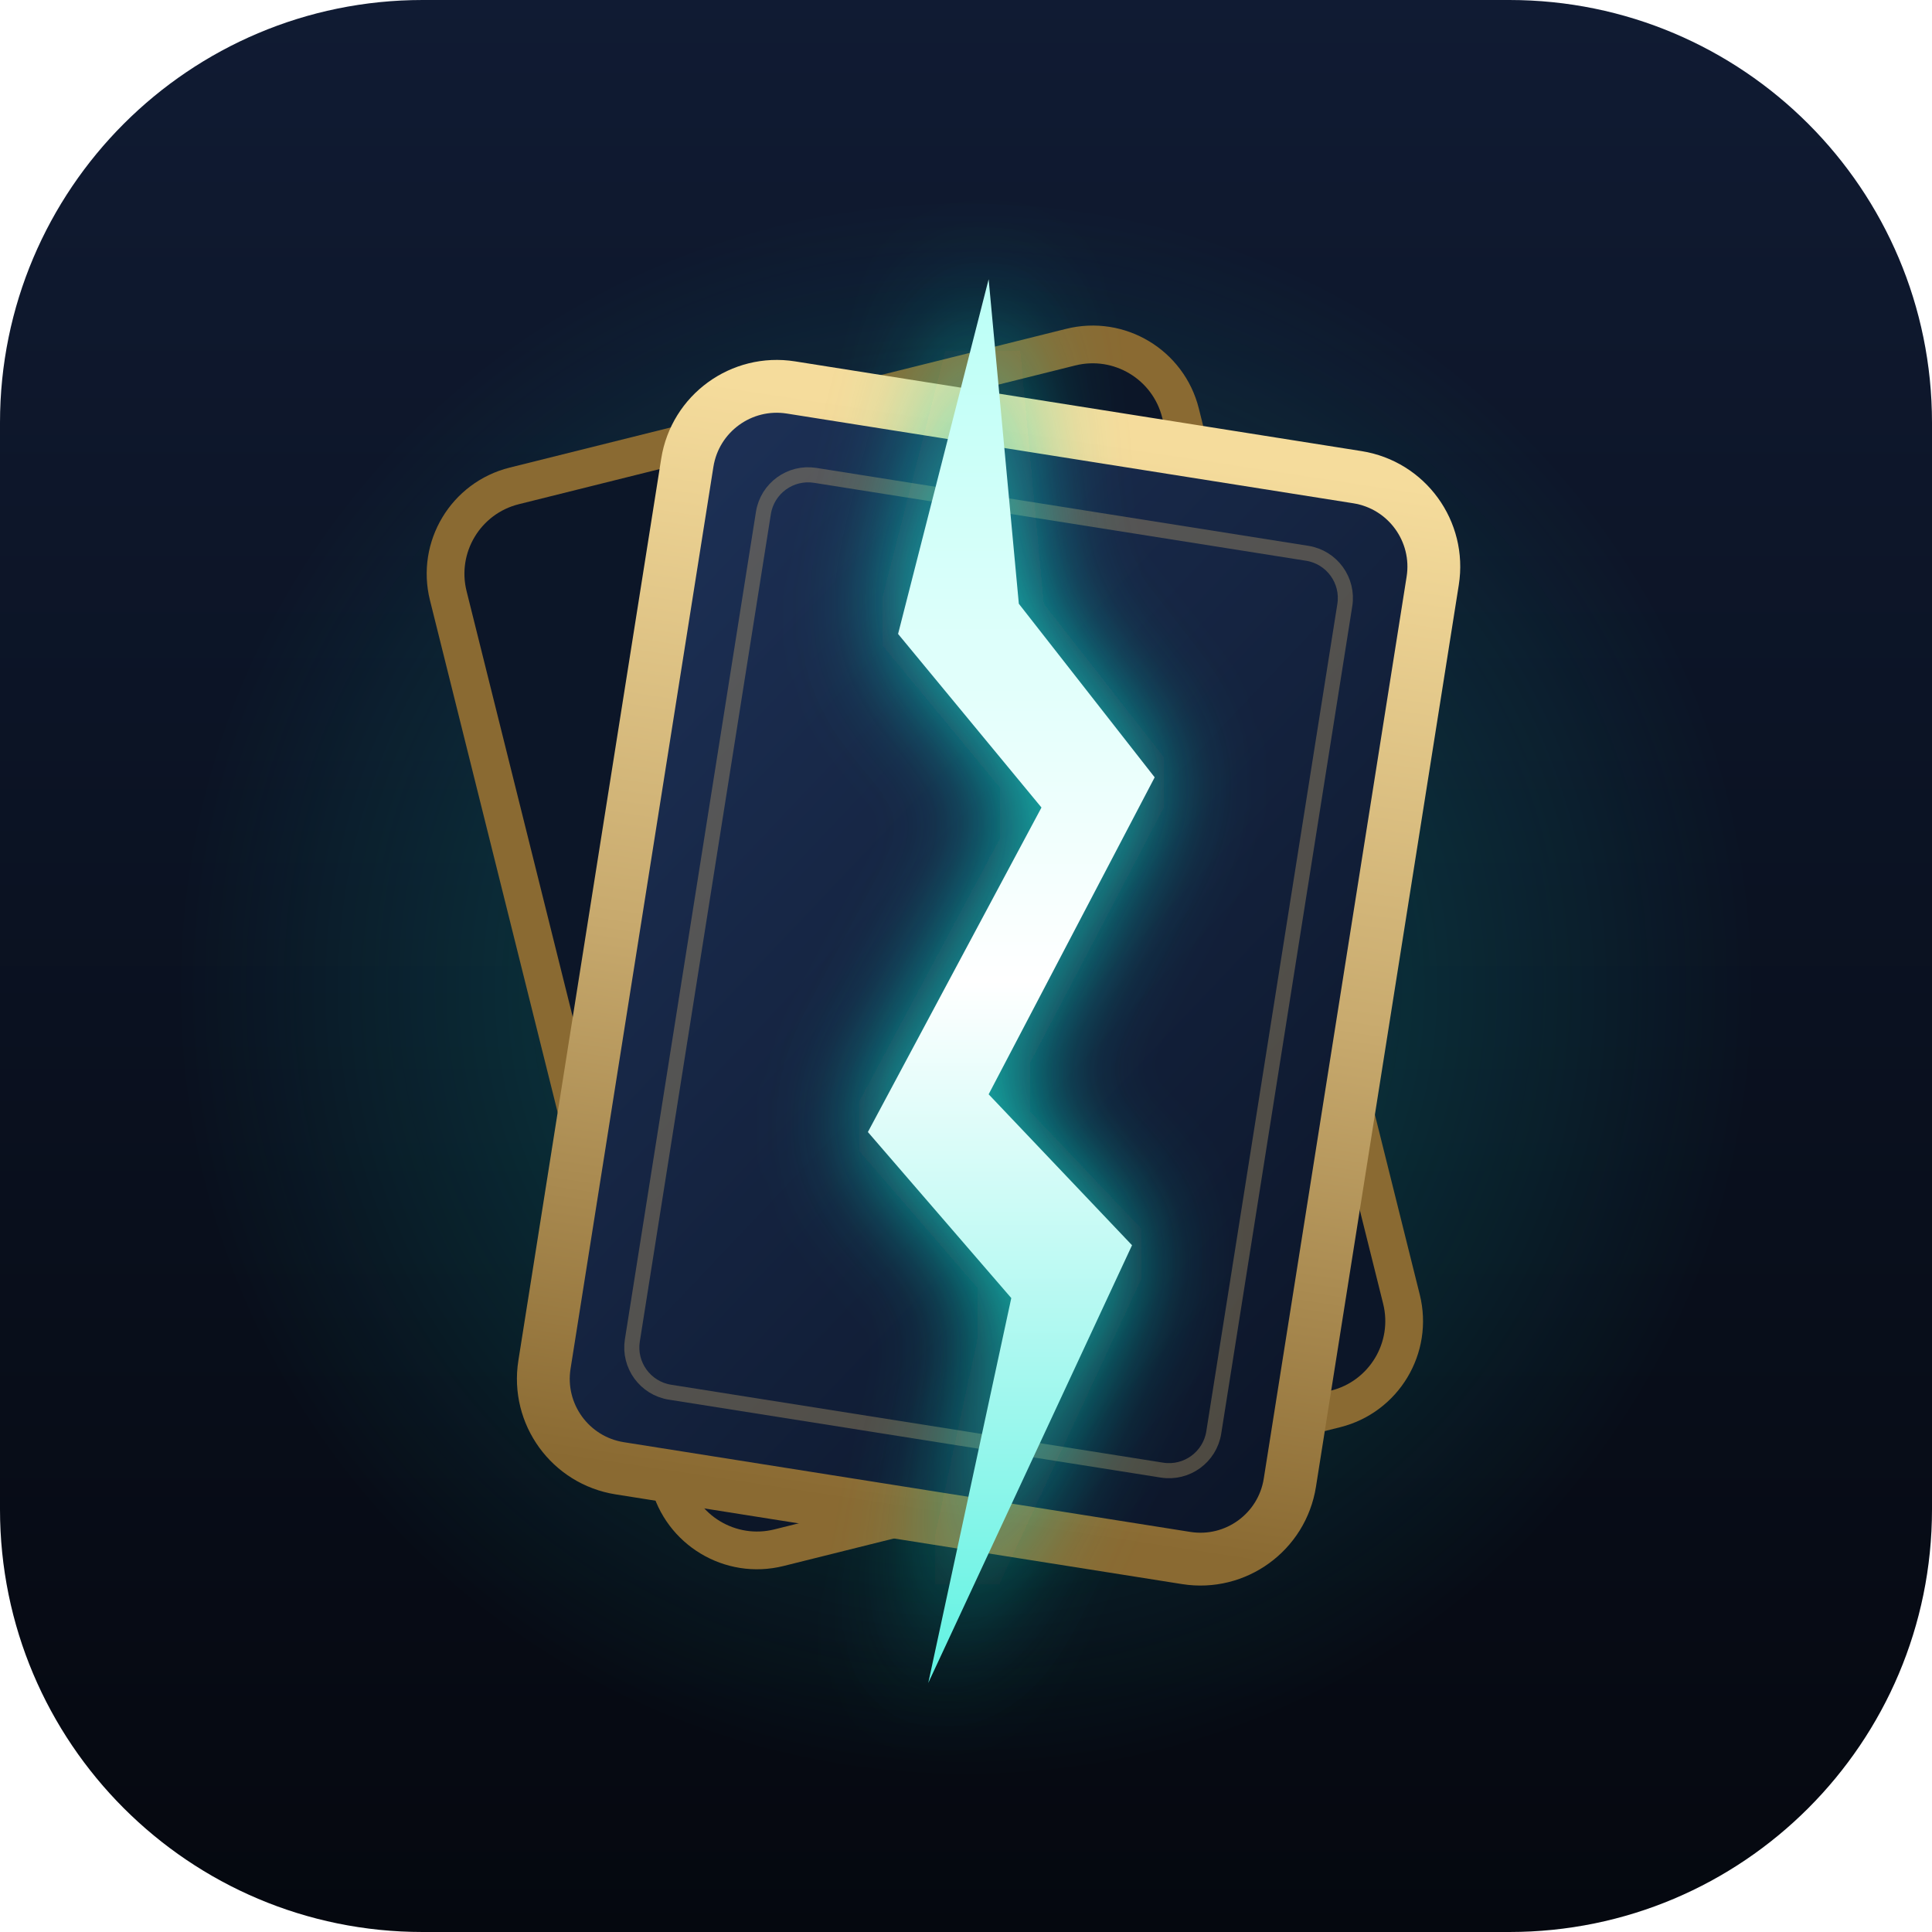
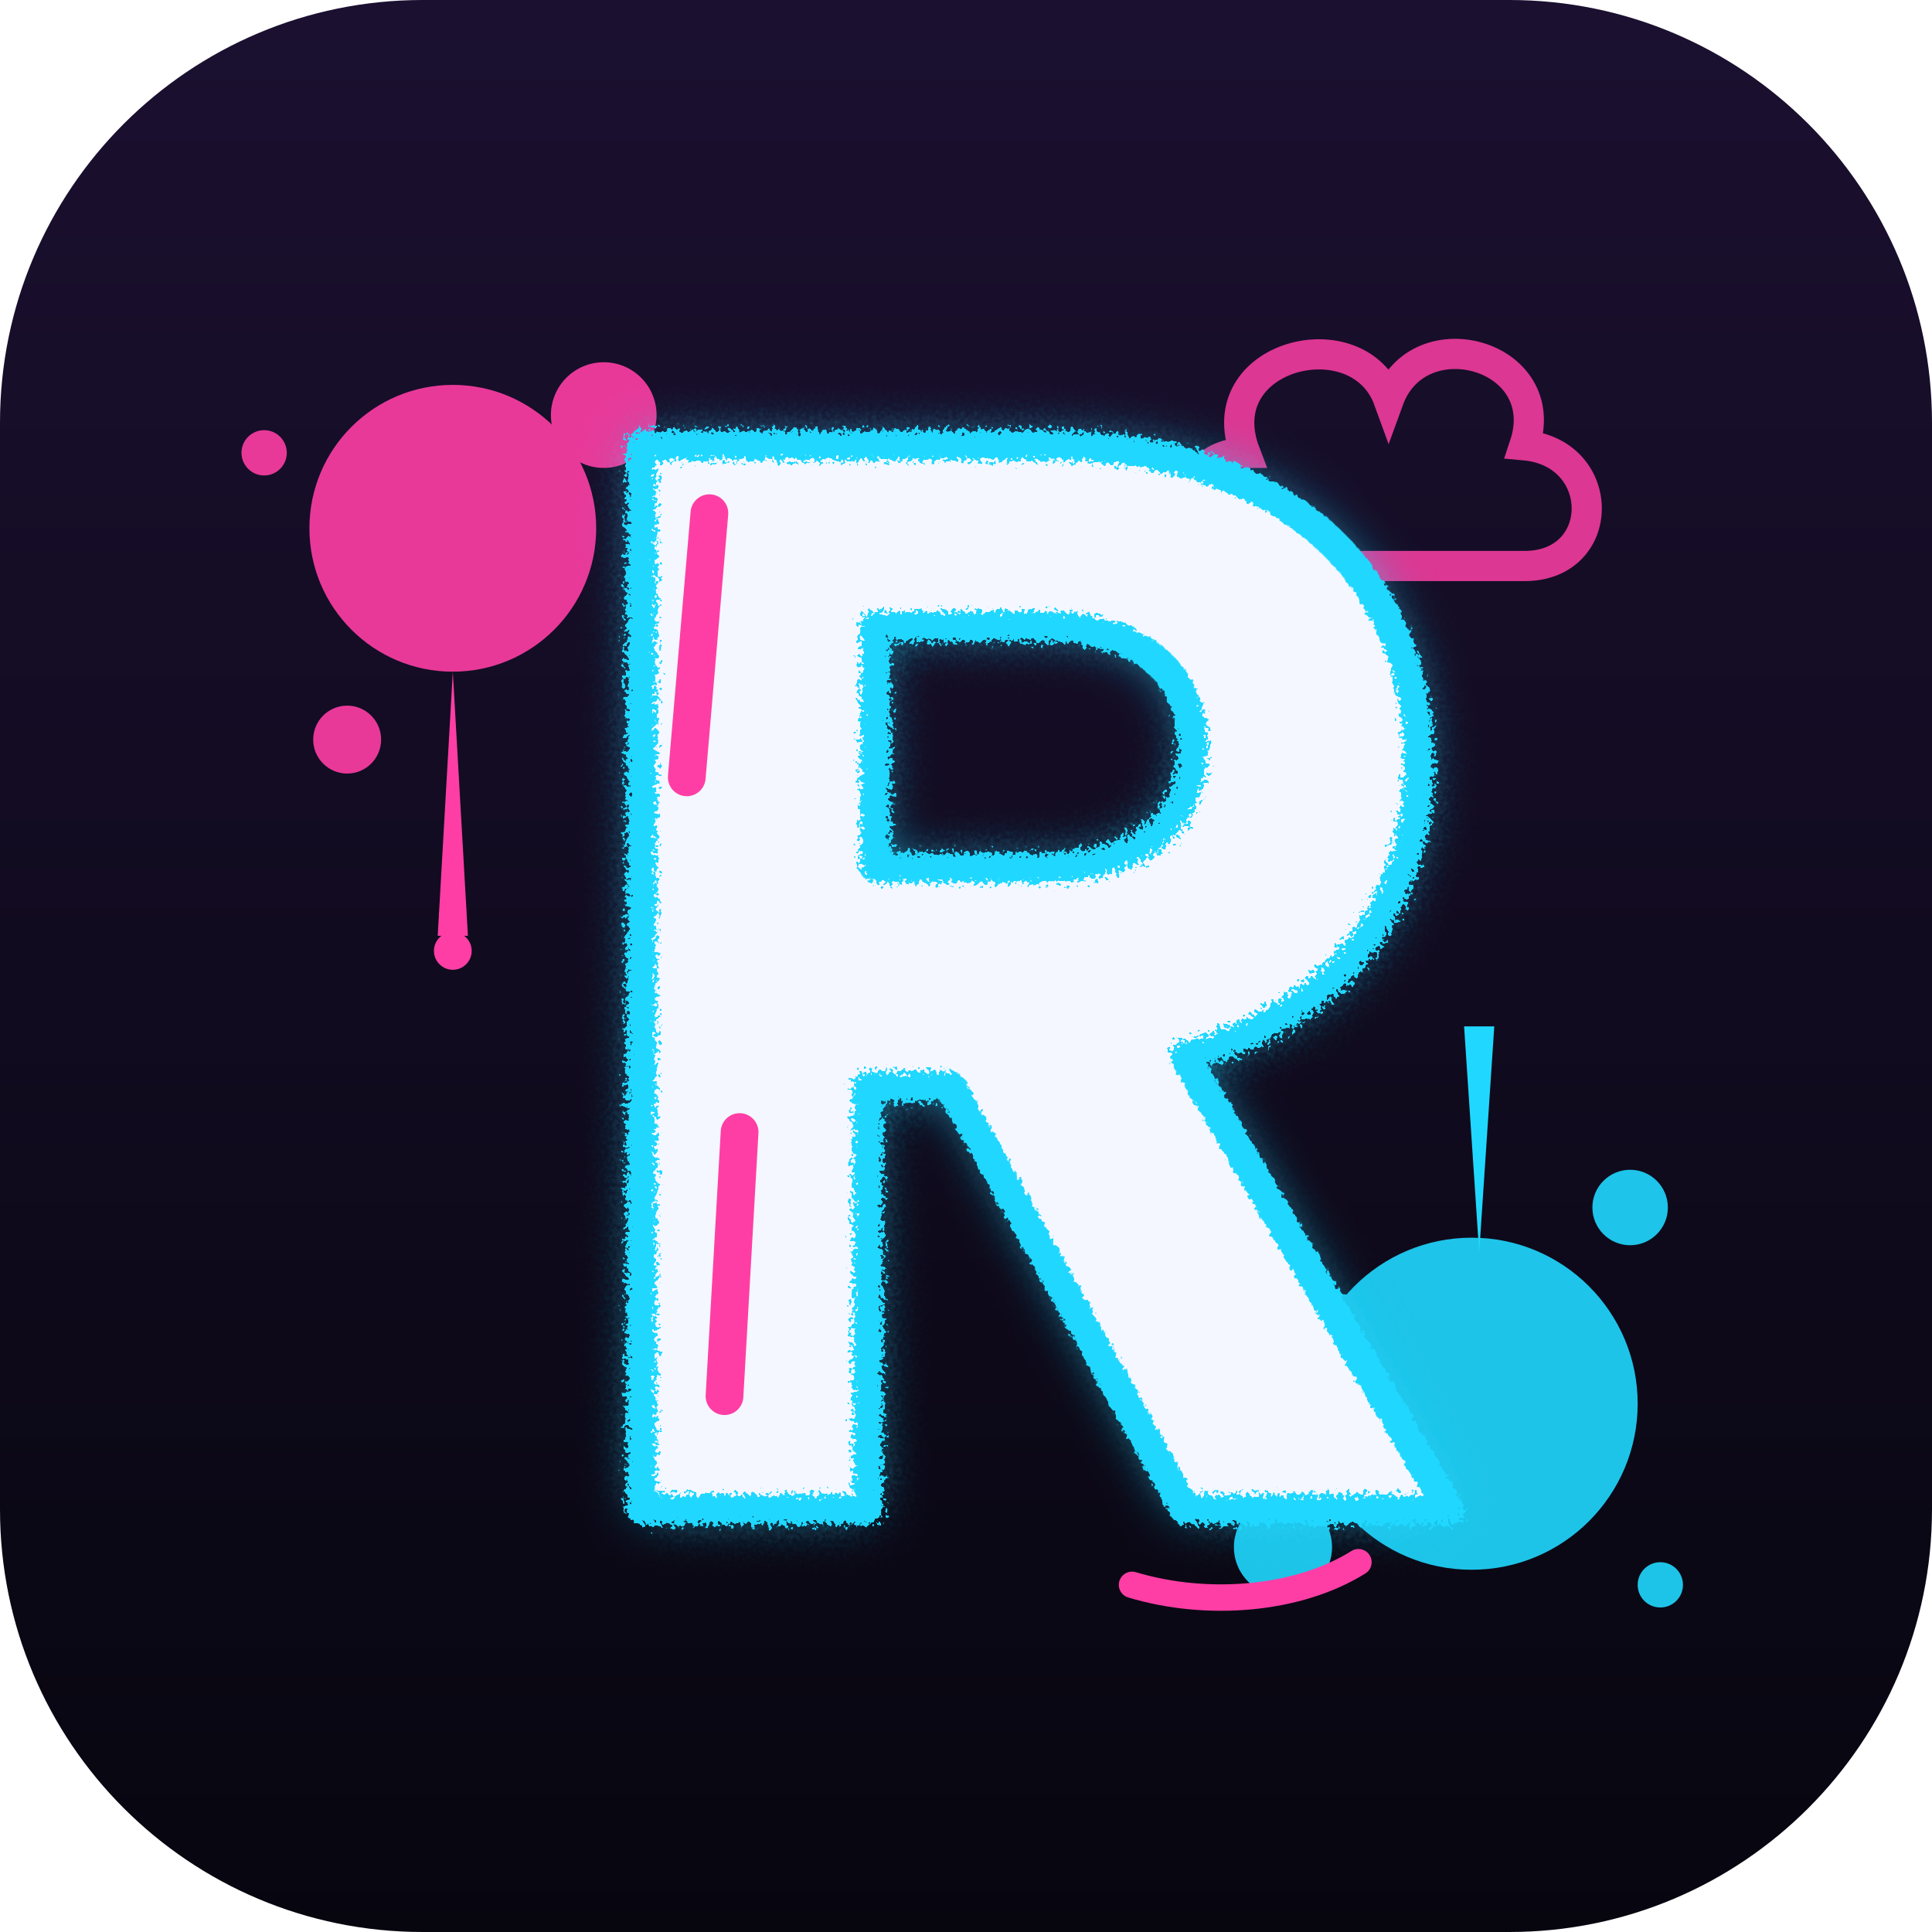
<svg xmlns="http://www.w3.org/2000/svg" viewBox="0 0 512 512">
  <defs>
    <linearGradient id="bg" x1="0" y1="0" x2="0" y2="1">
-       <stop offset="0" stop-color="#101b33" />
-       <stop offset="1" stop-color="#05080f" />
+       <stop offset="0" stop-color="#1b1030" />
+       <stop offset="1" stop-color="#07060f" />
    </linearGradient>
-     <radialGradient id="glow" cx="50%" cy="50%" r="50%">
-       <stop offset="0" stop-color="#19e3d0" stop-opacity=".55" />
-       <stop offset=".45" stop-color="#0ac8b9" stop-opacity=".18" />
-       <stop offset="1" stop-color="#0ac8b9" stop-opacity="0" />
-     </radialGradient>
-     <linearGradient id="card" x1="0" y1="0" x2="1" y2="1">
-       <stop offset="0" stop-color="#1d3157" />
-       <stop offset="1" stop-color="#0b1426" />
-     </linearGradient>
-     <linearGradient id="gold" x1="0" y1="0" x2="0" y2="1">
-       <stop offset="0" stop-color="#f5dc9c" />
-       <stop offset=".5" stop-color="#c8aa6e" />
-       <stop offset="1" stop-color="#8a6a32" />
-     </linearGradient>
-     <linearGradient id="rift" x1="0" y1="0" x2="0" y2="1">
-       <stop offset="0" stop-color="#bafff6" />
-       <stop offset=".5" stop-color="#ffffff" />
-       <stop offset="1" stop-color="#5ff2e2" />
-     </linearGradient>
-     <filter id="blur" x="-50%" y="-50%" width="200%" height="200%">
-       <feGaussianBlur stdDeviation="14" />
+     <filter id="b" x="-50%" y="-50%" width="200%" height="200%">
+       <feGaussianBlur stdDeviation="7" />
+     </filter>
+     <filter id="spray" x="-20%" y="-20%" width="140%" height="140%">
+       <feTurbulence type="fractalNoise" baseFrequency=".9" numOctaves="2" seed="3" />
+       <feDisplacementMap in="SourceGraphic" scale="6" />
    </filter>
  </defs>
  <rect width="512" height="512" rx="112" fill="url(#bg)" />
-   <circle cx="256" cy="262" r="210" fill="url(#glow)" />
-   <g transform="rotate(-14 256 270)">
-     <rect x="150" y="104" width="200" height="290" rx="24" fill="#0c1628" stroke="#8a6a32" stroke-width="10" />
+   <g fill="#ff3ea5" opacity=".9">
+     <circle cx="120" cy="140" r="38" />
+     <circle cx="160" cy="110" r="14" />
+     <circle cx="92" cy="196" r="9" />
+     <circle cx="182" cy="168" r="7" />
+     <circle cx="70" cy="120" r="6" />
  </g>
-   <g transform="rotate(9 256 270)">
-     <rect x="160" y="112" width="200" height="290" rx="24" fill="url(#card)" stroke="url(#gold)" stroke-width="14" />
-     <rect x="182" y="134" width="156" height="246" rx="12" fill="none" stroke="#c8aa6e" stroke-opacity=".35" stroke-width="4" />
+   <g fill="#20d8ff" opacity=".9">
+     <circle cx="390" cy="372" r="44" />
+     <circle cx="340" cy="410" r="13" />
+     <circle cx="432" cy="320" r="10" />
+     <circle cx="356" cy="350" r="7" />
+     <circle cx="440" cy="420" r="6" />
  </g>
-   <path d="M262 74 L238 168 L276 214 L230 300 L268 344 L246 446 L300 330 L262 290 L306 206 L270 160 Z" fill="#19e3d0" filter="url(#blur)" opacity=".95" />
-   <path d="M262 74 L238 168 L276 214 L230 300 L268 344 L246 446 L300 330 L262 290 L306 206 L270 160 Z" fill="url(#rift)" />
+   <g fill="#ff3ea5">
+     <path d="M120 178l-4 70 8 0z" />
+     <circle cx="120" cy="252" r="5" />
+   </g>
+   <g fill="#20d8ff">
+     <path d="M392 332l-4-60 8 0z" />
+   </g>
+   <g fill="none" stroke="#ff3ea5" stroke-width="8" stroke-linecap="round" opacity=".85">
+     <path d="M330 120c-10-26 30-36 38-14 8-22 44-12 36 12 22 2 22 32 0 32h-72c-22 0-22-30-2-30z" />
+   </g>
+   <g filter="url(#spray)">
+     <path d="M170 400V118h108c62 0 98 34 98 84 0 40-24 68-62 78l70 120h-70l-62-112h-22v112zm62-170h44c26 0 40-12 40-32s-14-32-40-32h-44z" fill="#20d8ff" filter="url(#b)" opacity=".8" />
+     <path d="M170 400V118h108c62 0 98 34 98 84 0 40-24 68-62 78l70 120h-70l-62-112h-22v112zm62-170h44c26 0 40-12 40-32s-14-32-40-32h-44z" fill="#f4f7ff" stroke="#20d8ff" stroke-width="8" stroke-linejoin="round" />
+   </g>
+   <path d="M188 136l-6 70M196 300l-4 70" stroke="#ff3ea5" stroke-width="10" stroke-linecap="round" />
+   <path d="M300 420c20 6 44 4 60-6" stroke="#ff3ea5" stroke-width="7" fill="none" stroke-linecap="round" />
</svg>
